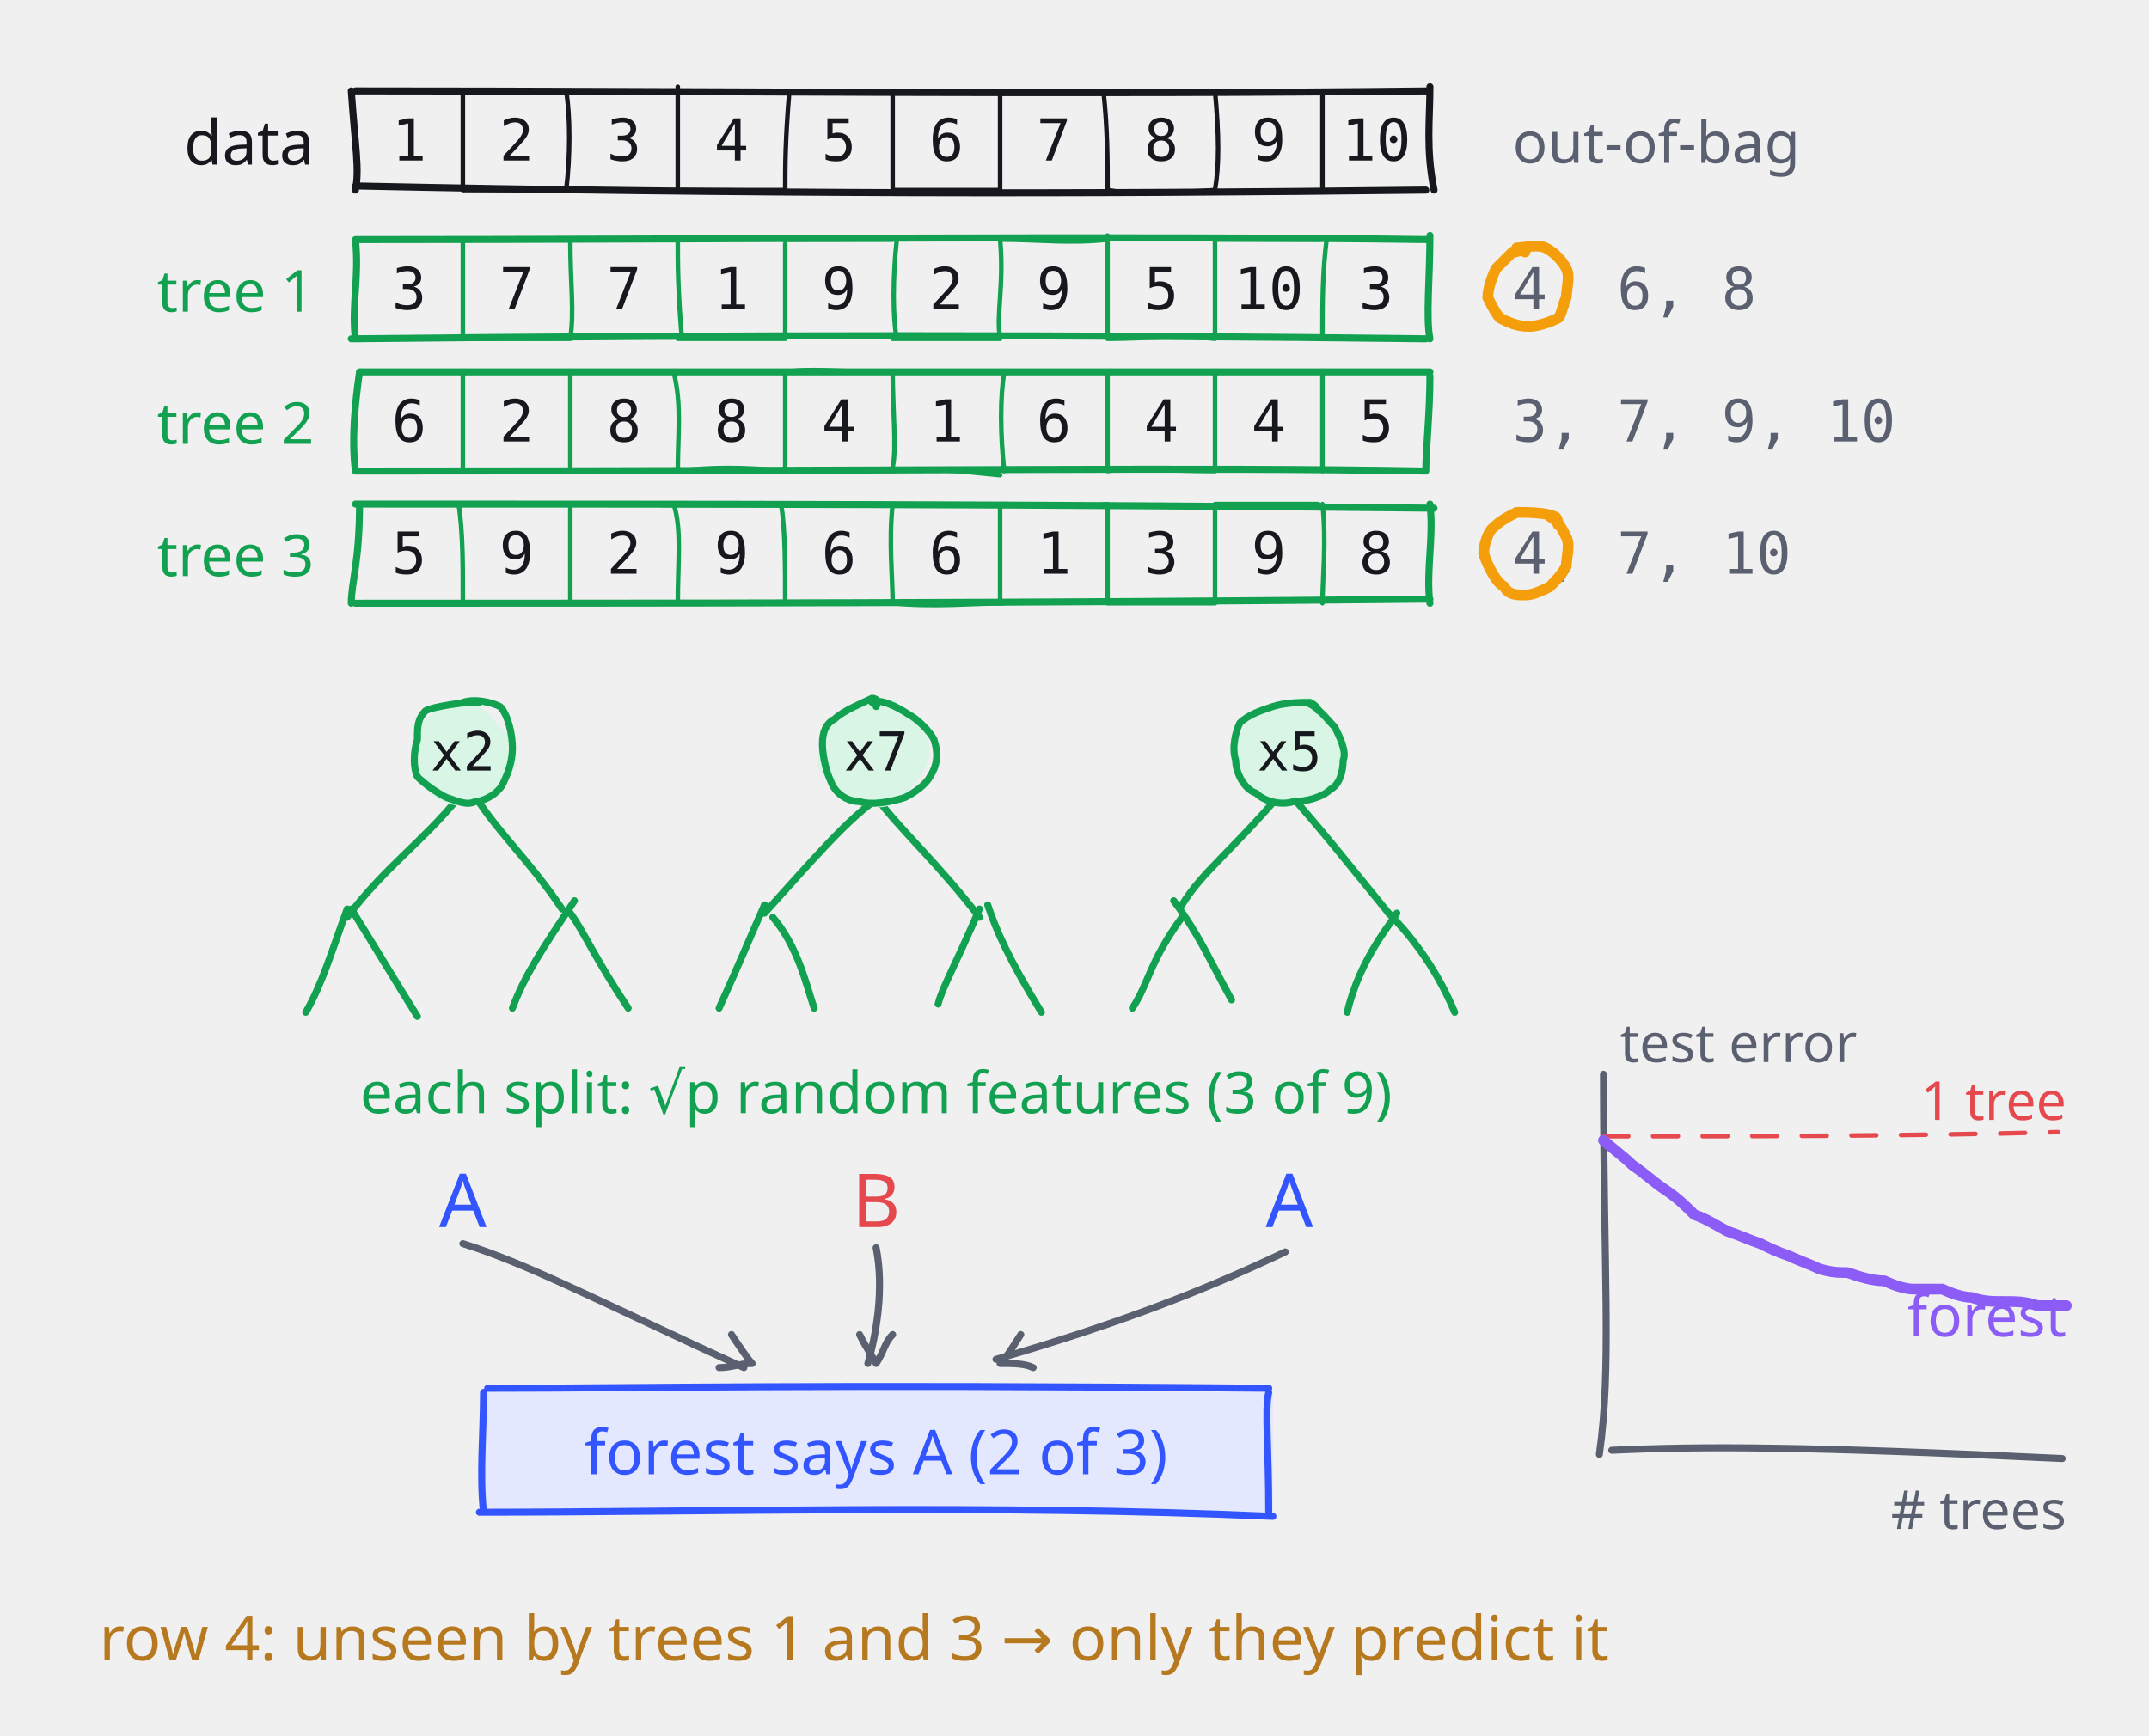
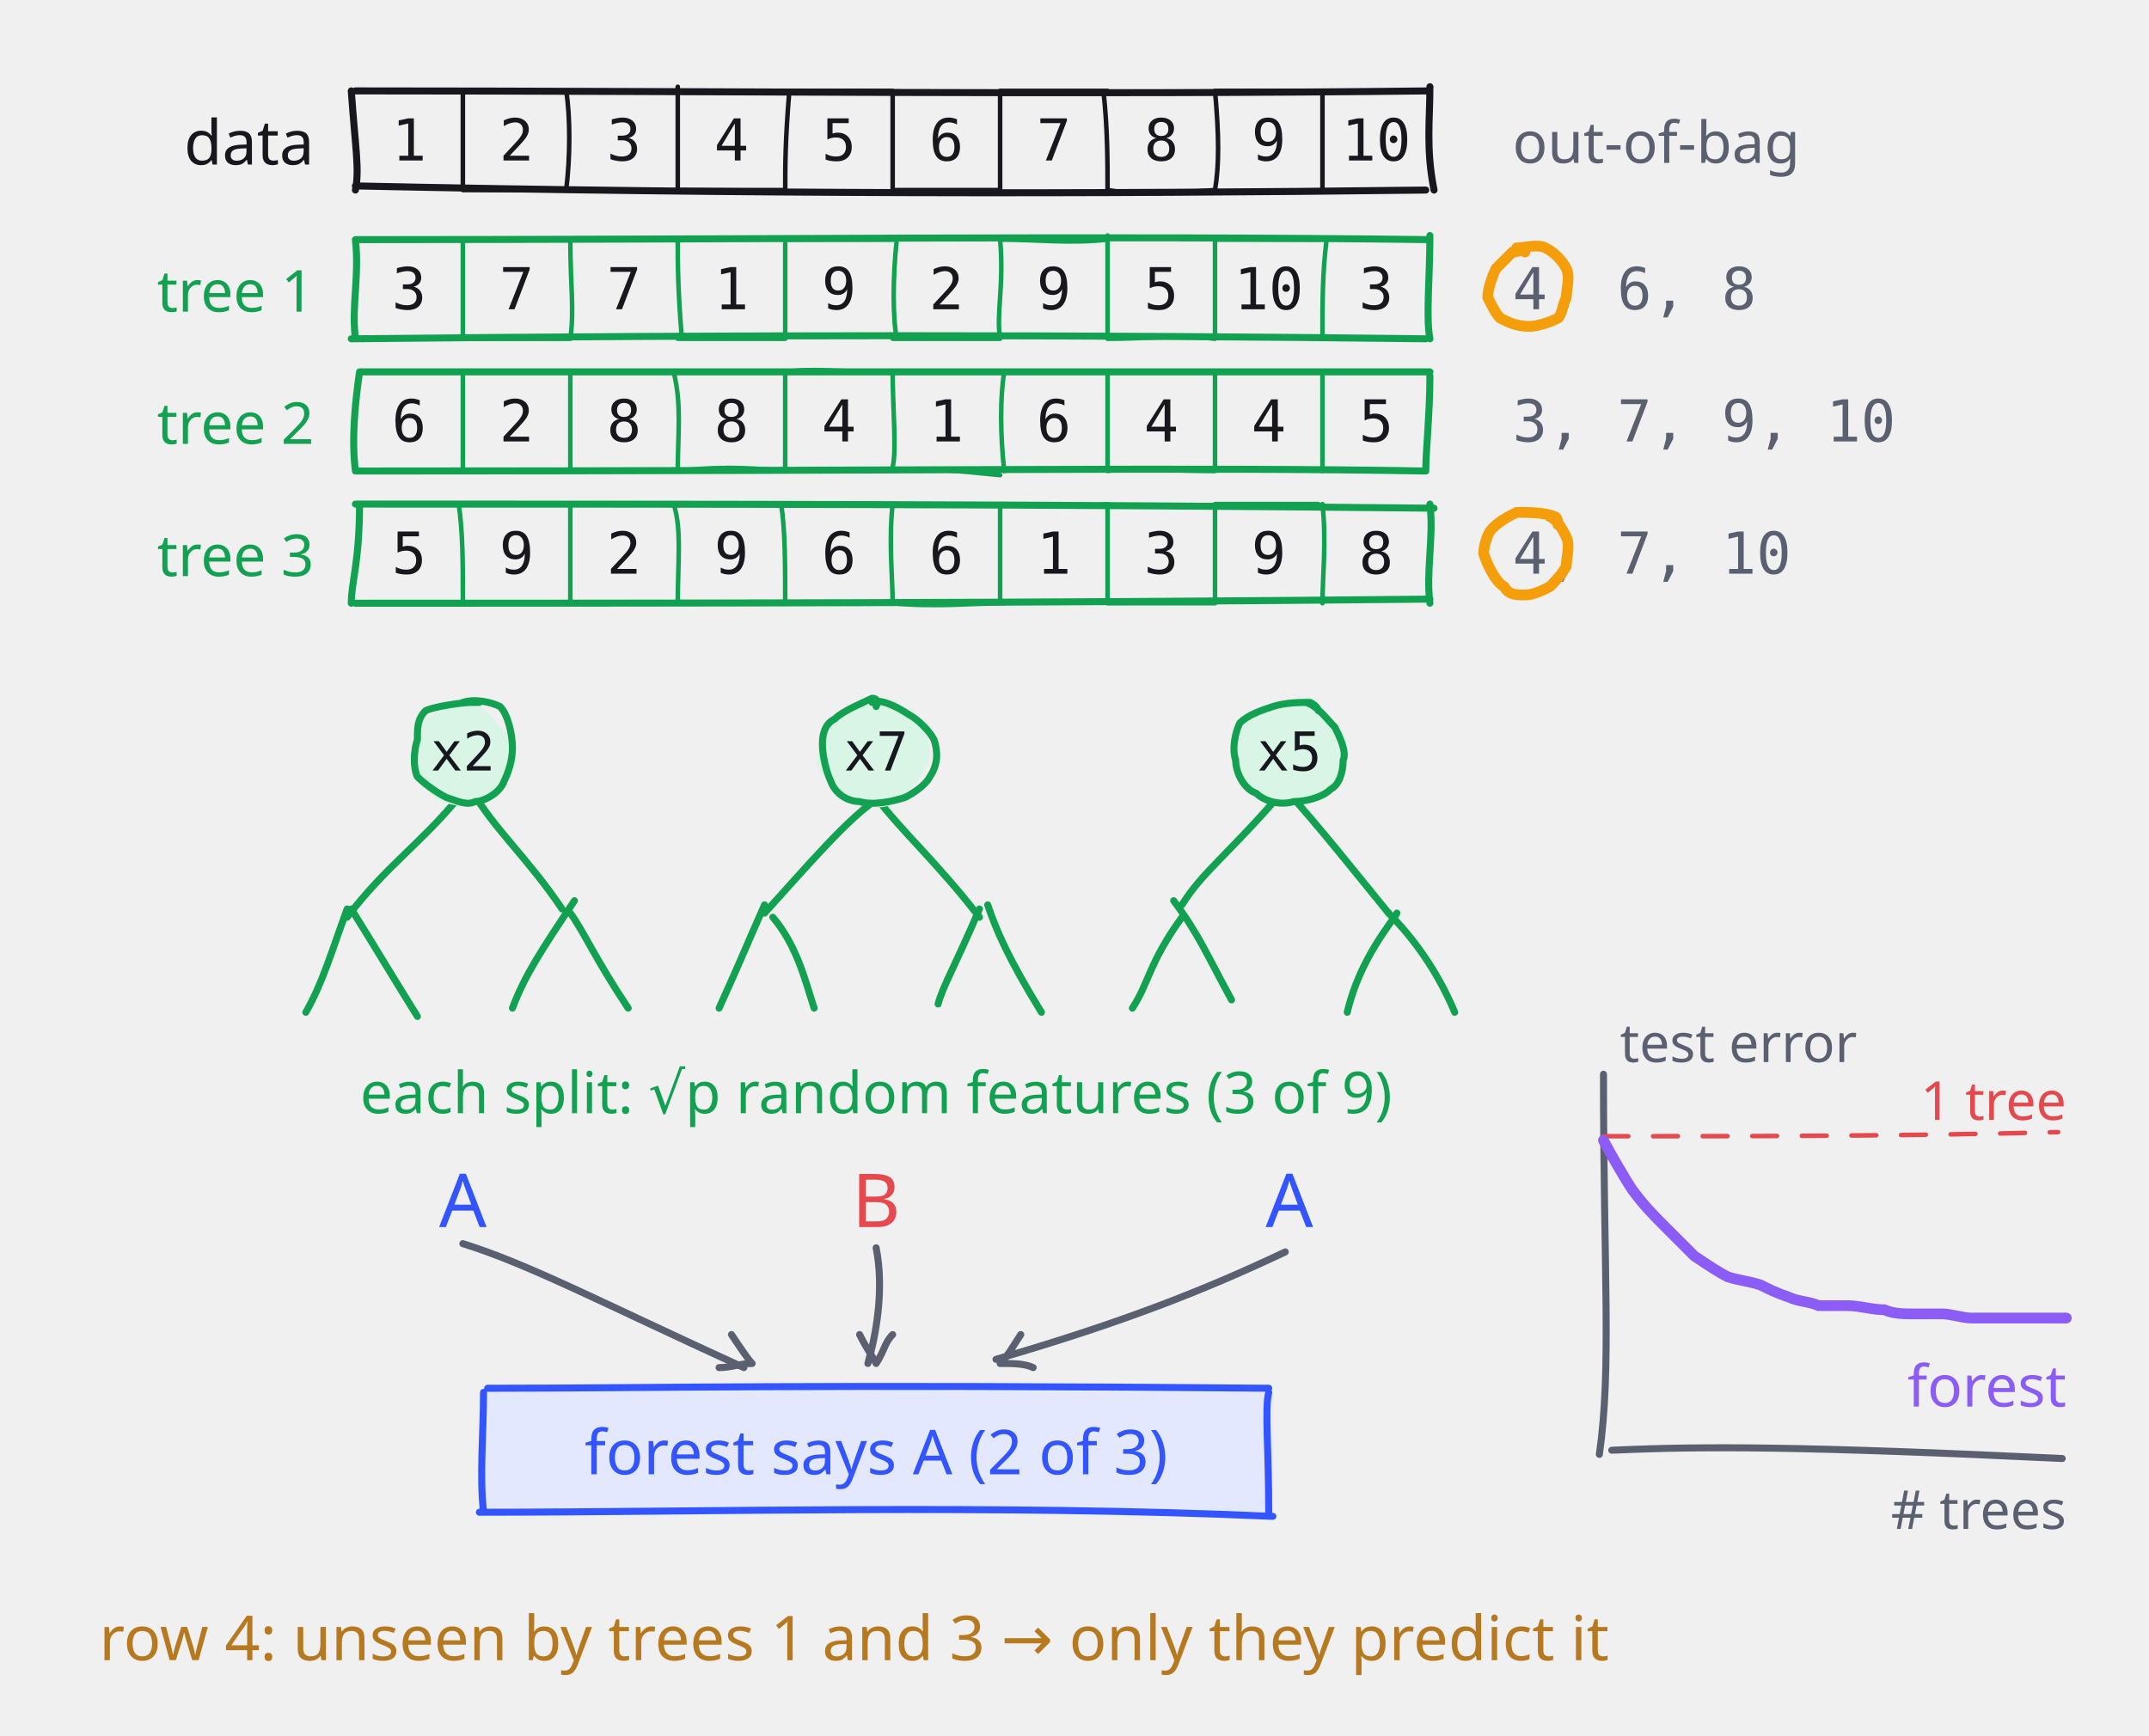
<svg xmlns="http://www.w3.org/2000/svg" viewBox="0 0 520 420" class="dg" data-diagram="random-forests">
  <style>
.dg path{fill:none;stroke-linecap:round;stroke-linejoin:round;stroke-width:1.7}
.dg .w-thick{stroke-width:2.6}.dg .w-thin{stroke-width:1.1}
.dg text{font-family:'Segoe Print','Bradley Hand','Comic Sans MS',system-ui,sans-serif;stroke:none}.dg .t-mono{font-family:'JetBrains Mono',monospace}
.s-ink{stroke:#16181D}.s-muted{stroke:#5B6070}.s-red{stroke:#E5484D}.s-blue{stroke:#3355FF}.s-green{stroke:#12A150}.s-orange{stroke:#F59E0B}.s-violet{stroke:#8B5CF6}.s-paper{stroke:#fff}.s-hl{stroke:#FFE45C}
.f-ink{fill:#16181D!important}.f-muted{fill:#E9E3D9!important}.f-red{fill:#FDE2E2!important}.f-blue{fill:#E3E8FF!important}.f-green{fill:#D8F5E5!important}.f-orange{fill:#FFF1D6!important}.f-violet{fill:#EDE5FF!important}.f-paper{fill:#fff!important}.f-hl{fill:#FFE45C!important}
.h-red{stroke:#E5484D}.h-blue{stroke:#3355FF}.h-green{stroke:#12A150}.h-orange{stroke:#F59E0B}.h-violet{stroke:#8B5CF6}.h-hl{stroke:#FFE45C}.h-ink{stroke:#16181D}.h-muted{stroke:#9AA0AE}
.t-ink{fill:#16181D}.t-muted{fill:#5B6070}.t-red{fill:#E5484D}.t-blue{fill:#3355FF}.t-green{fill:#12A150}.t-orange{fill:#B7791F}.t-violet{fill:#8B5CF6}.t-paper{fill:#fff}
</style>
  <g>
    <text x="76" y="34" font-size="15" text-anchor="end" dominant-baseline="central" class="t t-ink t-bold">data</text>
  </g>
  <g>
    <path d="M86 22 C173 22, 260 23, 346 22 M346 21 C346 29, 345 36, 347 46 M345 46 C263 47, 180 47, 86 45 M86 46 C87 41, 86 36, 85 22" class="s-ink" />
    <path d="M112 22 C112 29, 112 37, 112 46 M112 46 C119 46, 125 46, 138 46 M137 46 C138 38, 138 28, 137 22 M138 22 C144 22, 150 22, 163 22 M164 21 C164 30, 164 38, 164 46 M165 46 C173 46, 183 46, 190 46 M190 46 C190 40, 190 34, 191 22 M190 22 C198 22, 205 22, 216 22 M216 22 C216 30, 216 38, 216 46 M216 46 C225 46, 234 46, 242 46 M242 46 C242 38, 242 32, 242 22 M242 22 C248 22, 253 22, 268 22 M267 22 C268 31, 268 39, 268 46 M268 46 C274 47, 280 47, 294 46 M294 46 C295 40, 295 33, 294 22 M294 22 C302 22, 311 22, 320 22 M320 22 C320 32, 320 40, 320 46" class="s-ink w-thin" />
    <text x="99" y="34" font-size="14" text-anchor="middle" dominant-baseline="central" class="t t-ink t-mono">1</text>
    <text x="125" y="34" font-size="14" text-anchor="middle" dominant-baseline="central" class="t t-ink t-mono">2</text>
    <text x="151" y="34" font-size="14" text-anchor="middle" dominant-baseline="central" class="t t-ink t-mono">3</text>
    <text x="177" y="34" font-size="14" text-anchor="middle" dominant-baseline="central" class="t t-ink t-mono">4</text>
    <text x="203" y="34" font-size="14" text-anchor="middle" dominant-baseline="central" class="t t-ink t-mono">5</text>
    <text x="229" y="34" font-size="14" text-anchor="middle" dominant-baseline="central" class="t t-ink t-mono">6</text>
    <text x="255" y="34" font-size="14" text-anchor="middle" dominant-baseline="central" class="t t-ink t-mono">7</text>
    <text x="281" y="34" font-size="14" text-anchor="middle" dominant-baseline="central" class="t t-ink t-mono">8</text>
    <text x="307" y="34" font-size="14" text-anchor="middle" dominant-baseline="central" class="t t-ink t-mono">9</text>
    <text x="333" y="34" font-size="14" text-anchor="middle" dominant-baseline="central" class="t t-ink t-mono">10</text>
  </g>
  <g>
    <text x="76" y="70" font-size="14" text-anchor="end" dominant-baseline="central" class="t t-green">tree 1</text>
  </g>
  <g>
    <path d="M86 58 C178 58, 270 57, 346 58 M346 57 C346 67, 345 77, 346 82 M345 82 C262 81, 179 81, 85 82 M86 82 C85 74, 87 67, 86 58" class="s-green" />
    <path d="M112 58 C112 63, 112 70, 112 82 M112 82 C118 82, 123 82, 138 82 M138 82 C139 75, 138 69, 138 58 M139 58 C148 58, 158 58, 164 58 M164 58 C164 64, 164 70, 165 82 M164 82 C174 82, 184 82, 190 82 M190 82 C190 76, 190 69, 190 59 M189 58 C199 58, 208 58, 216 58 M217 58 C216 67, 216 77, 217 82 M216 82 C226 82, 237 82, 242 82 M242 82 C241 76, 243 69, 242 58 M242 58 C251 58, 259 59, 268 58 M268 57 C268 65, 268 73, 268 82 M268 82 C277 82, 286 81, 294 82 M294 82 C294 75, 294 67, 294 58 M294 58 C300 58, 305 58, 319 58 M321 58 C320 66, 320 73, 320 81" class="s-green w-thin" />
    <text x="99" y="70" font-size="14" text-anchor="middle" dominant-baseline="central" class="t t-ink t-mono">3</text>
    <text x="125" y="70" font-size="14" text-anchor="middle" dominant-baseline="central" class="t t-ink t-mono">7</text>
    <text x="151" y="70" font-size="14" text-anchor="middle" dominant-baseline="central" class="t t-ink t-mono">7</text>
    <text x="177" y="70" font-size="14" text-anchor="middle" dominant-baseline="central" class="t t-ink t-mono">1</text>
    <text x="203" y="70" font-size="14" text-anchor="middle" dominant-baseline="central" class="t t-ink t-mono">9</text>
    <text x="229" y="70" font-size="14" text-anchor="middle" dominant-baseline="central" class="t t-ink t-mono">2</text>
    <text x="255" y="70" font-size="14" text-anchor="middle" dominant-baseline="central" class="t t-ink t-mono">9</text>
    <text x="281" y="70" font-size="14" text-anchor="middle" dominant-baseline="central" class="t t-ink t-mono">5</text>
    <text x="307" y="70" font-size="14" text-anchor="middle" dominant-baseline="central" class="t t-ink t-mono">10</text>
    <text x="333" y="70" font-size="14" text-anchor="middle" dominant-baseline="central" class="t t-ink t-mono">3</text>
  </g>
  <g>
    <text x="76" y="102" font-size="14" text-anchor="end" dominant-baseline="central" class="t t-green">tree 2</text>
  </g>
  <g>
    <path d="M87 90 C189 90, 292 90, 346 90 M346 91 C346 100, 345 109, 345 114 M345 114 C288 113, 231 114, 86 114 M86 114 C85 106, 86 97, 87 90" class="s-green" />
    <path d="M112 90 C112 96, 112 103, 112 114 M112 114 C118 114, 124 114, 139 114 M138 114 C138 109, 138 104, 138 90 M138 90 C148 90, 158 90, 164 90 M163 90 C165 98, 164 105, 164 114 M164 114 C172 113, 180 113, 190 114 M190 114 C190 110, 190 105, 190 90 M190 90 C197 89, 202 90, 216 90 M216 90 C216 99, 217 109, 216 113 M216 114 C223 113, 232 114, 242 115 M243 114 C242 105, 242 96, 243 90 M242 90 C251 90, 261 90, 268 90 M268 90 C268 97, 268 105, 268 114 M268 114 C274 113, 281 114, 294 114 M294 114 C294 105, 294 96, 294 90 M293 90 C303 90, 313 90, 320 90 M320 90 C320 97, 320 102, 320 114" class="s-green w-thin" />
    <text x="99" y="102" font-size="14" text-anchor="middle" dominant-baseline="central" class="t t-ink t-mono">6</text>
    <text x="125" y="102" font-size="14" text-anchor="middle" dominant-baseline="central" class="t t-ink t-mono">2</text>
    <text x="151" y="102" font-size="14" text-anchor="middle" dominant-baseline="central" class="t t-ink t-mono">8</text>
    <text x="177" y="102" font-size="14" text-anchor="middle" dominant-baseline="central" class="t t-ink t-mono">8</text>
    <text x="203" y="102" font-size="14" text-anchor="middle" dominant-baseline="central" class="t t-ink t-mono">4</text>
    <text x="229" y="102" font-size="14" text-anchor="middle" dominant-baseline="central" class="t t-ink t-mono">1</text>
    <text x="255" y="102" font-size="14" text-anchor="middle" dominant-baseline="central" class="t t-ink t-mono">6</text>
    <text x="281" y="102" font-size="14" text-anchor="middle" dominant-baseline="central" class="t t-ink t-mono">4</text>
    <text x="307" y="102" font-size="14" text-anchor="middle" dominant-baseline="central" class="t t-ink t-mono">4</text>
    <text x="333" y="102" font-size="14" text-anchor="middle" dominant-baseline="central" class="t t-ink t-mono">5</text>
  </g>
  <g>
    <text x="76" y="134" font-size="14" text-anchor="end" dominant-baseline="central" class="t t-green">tree 3</text>
  </g>
  <g>
    <path d="M86 122 C168 122, 250 122, 347 123 M346 122 C347 130, 345 138, 346 146 M346 145 C251 146, 155 146, 86 146 M85 146 C85 141, 87 136, 87 122" class="s-green" />
    <path d="M111 122 C112 129, 112 136, 112 145 M111 146 C121 146, 131 146, 138 146 M138 145 C138 138, 138 132, 138 122 M138 122 C145 122, 151 122, 164 122 M163 122 C165 128, 164 136, 164 146 M164 146 C171 146, 176 146, 190 146 M190 146 C190 137, 190 128, 189 122 M190 122 C201 122, 210 122, 216 122 M216 122 C215 131, 216 140, 216 146 M216 146 C226 147, 236 146, 243 146 M242 146 C242 141, 242 137, 242 122 M242 122 C251 122, 260 123, 268 122 M268 122 C268 129, 268 135, 268 146 M268 146 C276 146, 284 146, 294 146 M294 146 C294 139, 294 131, 294 122 M294 122 C301 122, 310 122, 319 122 M320 122 C321 131, 320 140, 320 146" class="s-green w-thin" />
    <text x="99" y="134" font-size="14" text-anchor="middle" dominant-baseline="central" class="t t-ink t-mono">5</text>
    <text x="125" y="134" font-size="14" text-anchor="middle" dominant-baseline="central" class="t t-ink t-mono">9</text>
    <text x="151" y="134" font-size="14" text-anchor="middle" dominant-baseline="central" class="t t-ink t-mono">2</text>
    <text x="177" y="134" font-size="14" text-anchor="middle" dominant-baseline="central" class="t t-ink t-mono">9</text>
    <text x="203" y="134" font-size="14" text-anchor="middle" dominant-baseline="central" class="t t-ink t-mono">6</text>
    <text x="229" y="134" font-size="14" text-anchor="middle" dominant-baseline="central" class="t t-ink t-mono">6</text>
    <text x="255" y="134" font-size="14" text-anchor="middle" dominant-baseline="central" class="t t-ink t-mono">1</text>
    <text x="281" y="134" font-size="14" text-anchor="middle" dominant-baseline="central" class="t t-ink t-mono">3</text>
    <text x="307" y="134" font-size="14" text-anchor="middle" dominant-baseline="central" class="t t-ink t-mono">9</text>
    <text x="333" y="134" font-size="14" text-anchor="middle" dominant-baseline="central" class="t t-ink t-mono">8</text>
  </g>
  <g>
    <text x="366" y="34" font-size="14" text-anchor="start" dominant-baseline="central" class="t t-muted t-bold">out-of-bag</text>
    <text x="366" y="70" font-size="14" text-anchor="start" dominant-baseline="central" class="t t-muted t-mono">4, 6, 8</text>
    <text x="366" y="102" font-size="14" text-anchor="start" dominant-baseline="central" class="t t-muted t-mono">3, 7, 9, 10</text>
    <text x="366" y="134" font-size="14" text-anchor="start" dominant-baseline="central" class="t t-muted t-mono">4, 7, 10</text>
  </g>
  <g>
    <path d="M84 222 C93 210, 102 204, 111 193 M114 191 C119 200, 128 208, 136 220" class="s-green" />
    <path d="M74 245 C78 238, 80 231, 84 220 M85 220 C90 228, 96 238, 101 246" class="s-green" />
    <path d="M124 244 C127 236, 131 230, 139 218 M138 221 C141 225, 144 232, 152 244" class="s-green" />
    <path d="M109 171 C111 170, 114 170, 116 171 C118 172, 120 175, 122 177 C124 179, 125 181, 125 184 C125 186, 122 191, 120 192 C118 194, 115 195, 112 195 C109 195, 106 194, 104 192 C102 190, 101 186, 100 184 C100 181, 100 178, 102 175 C104 173, 110 169, 113 169 C115 168, 116 170, 116 170" class="f-green" />
    <path d="M112 170 C115 169, 119 170, 121 171 C123 173, 124 178, 124 181 C124 184, 123 187, 122 189 C121 192, 117 194, 115 194 C113 195, 111 194, 108 193 C106 192, 103 190, 101 188 C100 186, 100 182, 101 179 C101 176, 101 174, 103 172 C105 171, 112 170, 114 170 C116 170, 116 170, 116 170" class="s-green" />
    <text x="112" y="182" font-size="13" text-anchor="middle" dominant-baseline="central" class="t t-ink t-mono">x2</text>
  </g>
  <g>
    <path d="M185 221 C195 210, 206 197, 213 193 M212 193 C218 201, 227 209, 237 222" class="s-green" />
    <path d="M174 244 C179 233, 181 228, 185 219 M187 222 C193 229, 195 238, 197 244" class="s-green" />
    <path d="M227 243 C228 239, 231 234, 237 220 M239 219 C241 225, 244 232, 252 245" class="s-green" />
    <path d="M213 169 C216 169, 219 171, 221 173 C223 175, 225 179, 225 182 C225 184, 224 186, 222 189 C220 191, 218 194, 215 195 C212 196, 209 195, 207 193 C204 192, 200 189, 198 186 C197 184, 198 182, 199 179 C201 176, 203 172, 206 171 C208 169, 213 170, 215 170 C216 169, 217 169, 217 170" class="f-green" />
    <path d="M211 170 C213 169, 217 171, 220 173 C222 174, 225 177, 226 179 C227 182, 227 185, 225 188 C224 190, 221 192, 219 193 C216 194, 211 195, 208 194 C205 194, 202 192, 201 189 C200 187, 199 183, 199 180 C199 177, 200 175, 202 174 C204 172, 209 170, 211 169 C213 169, 212 171, 212 171" class="s-green" />
    <text x="212" y="182" font-size="13" text-anchor="middle" dominant-baseline="central" class="t t-ink t-mono">x7</text>
  </g>
  <g>
    <path d="M286 219 C291 211, 297 207, 310 192 M311 191 C320 201, 327 210, 336 221" class="s-green" />
    <path d="M274 244 C278 238, 278 233, 286 222 M284 218 C290 226, 292 231, 298 242" class="s-green" />
    <path d="M326 245 C329 232, 337 223, 338 221 M336 221 C340 225, 347 233, 352 245" class="s-green" />
    <path d="M312 168 C315 168, 320 172, 322 174 C324 176, 326 178, 326 181 C326 183, 325 187, 323 189 C322 191, 319 194, 316 194 C314 195, 310 194, 307 193 C304 192, 301 190, 300 188 C298 186, 298 182, 299 180 C300 177, 302 174, 304 172 C307 170, 312 169, 315 169 C317 168, 319 170, 319 170" class="f-green" />
    <path d="M316 170 C319 171, 321 174, 323 176 C324 178, 326 182, 325 184 C325 187, 324 190, 322 191 C320 193, 316 194, 313 194 C310 195, 306 194, 304 192 C301 191, 299 187, 299 184 C298 181, 299 177, 300 175 C302 173, 305 172, 308 171 C311 170, 315 170, 317 170 C319 171, 319 172, 319 172" class="s-green" />
    <text x="312" y="182" font-size="13" text-anchor="middle" dominant-baseline="central" class="t t-ink t-mono">x5</text>
  </g>
  <g>
    <text x="212" y="264" font-size="14" text-anchor="middle" dominant-baseline="central" class="t t-green">each split: √p random features (3 of 9)</text>
  </g>
  <g>
    <text x="112" y="290" font-size="18" text-anchor="middle" dominant-baseline="central" class="t t-blue t-bold">A</text>
    <path d="M112 301 C128 306, 145 315, 180 331" class="s-muted" />
    <path d="M177 323 C179 326, 181 329, 182 330 M182 330 C179 330, 177 331, 174 331" class="s-muted" />
    <text x="212" y="290" font-size="18" text-anchor="middle" dominant-baseline="central" class="t t-red t-bold">B</text>
    <path d="M212 302 C214 312, 212 323, 210 330" class="s-muted" />
    <path d="M216 323 C214 325, 214 327, 212 330 M212 330 C211 328, 210 327, 208 323" class="s-muted" />
    <text x="312" y="290" font-size="18" text-anchor="middle" dominant-baseline="central" class="t t-blue t-bold">A</text>
    <path d="M311 303 C292 312, 272 320, 241 329" class="s-muted" />
    <path d="M250 331 C248 330, 245 330, 242 330 M242 330 C244 328, 245 326, 247 323" class="s-muted" />
  </g>
  <g>
    <path d="M117 336 L308 337 L308 366 L117 365" class="f-blue" />
    <path d="M118 336 C157 336, 194 335, 307 336 M307 337 C306 341, 307 350, 307 366 M308 367 C240 364, 171 366, 116 366 M117 366 C116 357, 117 347, 117 337" class="s-blue" />
    <text x="212" y="351" font-size="15" text-anchor="middle" dominant-baseline="central" class="t t-blue t-bold">forest says A (2 of 3)</text>
  </g>
  <g>
    <path d="M367 60 C369 60, 372 59, 374 60 C376 61, 378 63, 379 65 C380 67, 379 70, 379 72 C378 74, 378 76, 377 77 C375 78, 372 79, 370 79 C367 79, 365 78, 363 77 C362 76, 361 74, 360 72 C360 70, 361 67, 362 65 C363 64, 365 62, 366 61 C368 61, 368 60, 369 61" class="s-orange w-thick" />
    <path d="M375 125 C377 126, 378 128, 379 130 C380 132, 379 135, 379 137 C378 139, 376 141, 375 142 C373 143, 371 144, 369 144 C367 144, 365 144, 364 142 C362 141, 360 137, 359 134 C359 132, 360 129, 361 128 C363 126, 365 125, 367 124 C369 124, 374 124, 376 125 C377 125, 377 127, 377 127" class="s-orange w-thick" />
  </g>
  <g>
    <text x="24" y="396" font-size="15" text-anchor="start" dominant-baseline="central" class="t t-orange">row 4: unseen by trees 1 and 3 → only they predict it</text>
  </g>
  <g>
    <path d="M390 351 C412 350, 436 350, 499 353" class="s-muted" />
    <path d="M387 352 C390 331, 388 308, 388 260" class="s-muted" />
    <text x="500" y="365" font-size="13" text-anchor="end" dominant-baseline="central" class="t t-muted"># trees</text>
    <text x="392" y="252" font-size="13" text-anchor="start" dominant-baseline="central" class="t t-muted">test error</text>
    <path d="M388 275 C422 275, 461 275, 498 274" class="s-red w-thin" stroke-dasharray="6 6" />
    <text x="500" y="266" font-size="13" text-anchor="end" dominant-baseline="central" class="t t-red">1 tree</text>
  </g>
  <g>
-     <path d="M388 276 C389 277, 393 280, 395 282 C398 284, 400 286, 403 288 C406 290, 408 292, 410 294 C413 295, 416 297, 418 298 C421 299, 423 300, 426 301 C428 302, 430 303, 433 304 C435 305, 438 306, 440 307 C443 308, 445 308, 447 308 C450 309, 453 310, 456 310 C458 311, 461 312, 463 312 C465 312, 468 312, 470 312 C472 313, 475 314, 477 314 C480 315, 482 315, 485 315 C488 315, 490 315, 493 316 C495 316, 499 316, 500 316" class="s-violet w-thick" />
+     <path d="M388 276 C389 278, 393 285, 395 288 C398 292, 400 294, 403 297 C406 300, 408 302, 410 304 C413 306, 416 308, 418 309 C421 310, 423 310, 426 311 C428 312, 430 313, 433 314 C435 315, 438 315, 440 316 C443 316, 445 316, 447 316 C450 316, 453 317, 456 317 C458 318, 461 318, 463 318 C465 318, 468 318, 470 318 C472 318, 475 319, 477 319 C480 319, 482 319, 485 319 C488 319, 490 319, 493 319 C495 319, 499 319, 500 319" class="s-violet w-thick" />
  </g>
  <g>
-     <text x="500" y="318" font-size="14" text-anchor="end" dominant-baseline="central" class="t t-violet t-bold">forest</text>
+     <text x="500" y="335" font-size="14" text-anchor="end" dominant-baseline="central" class="t t-violet t-bold">forest</text>
  </g>
</svg>
